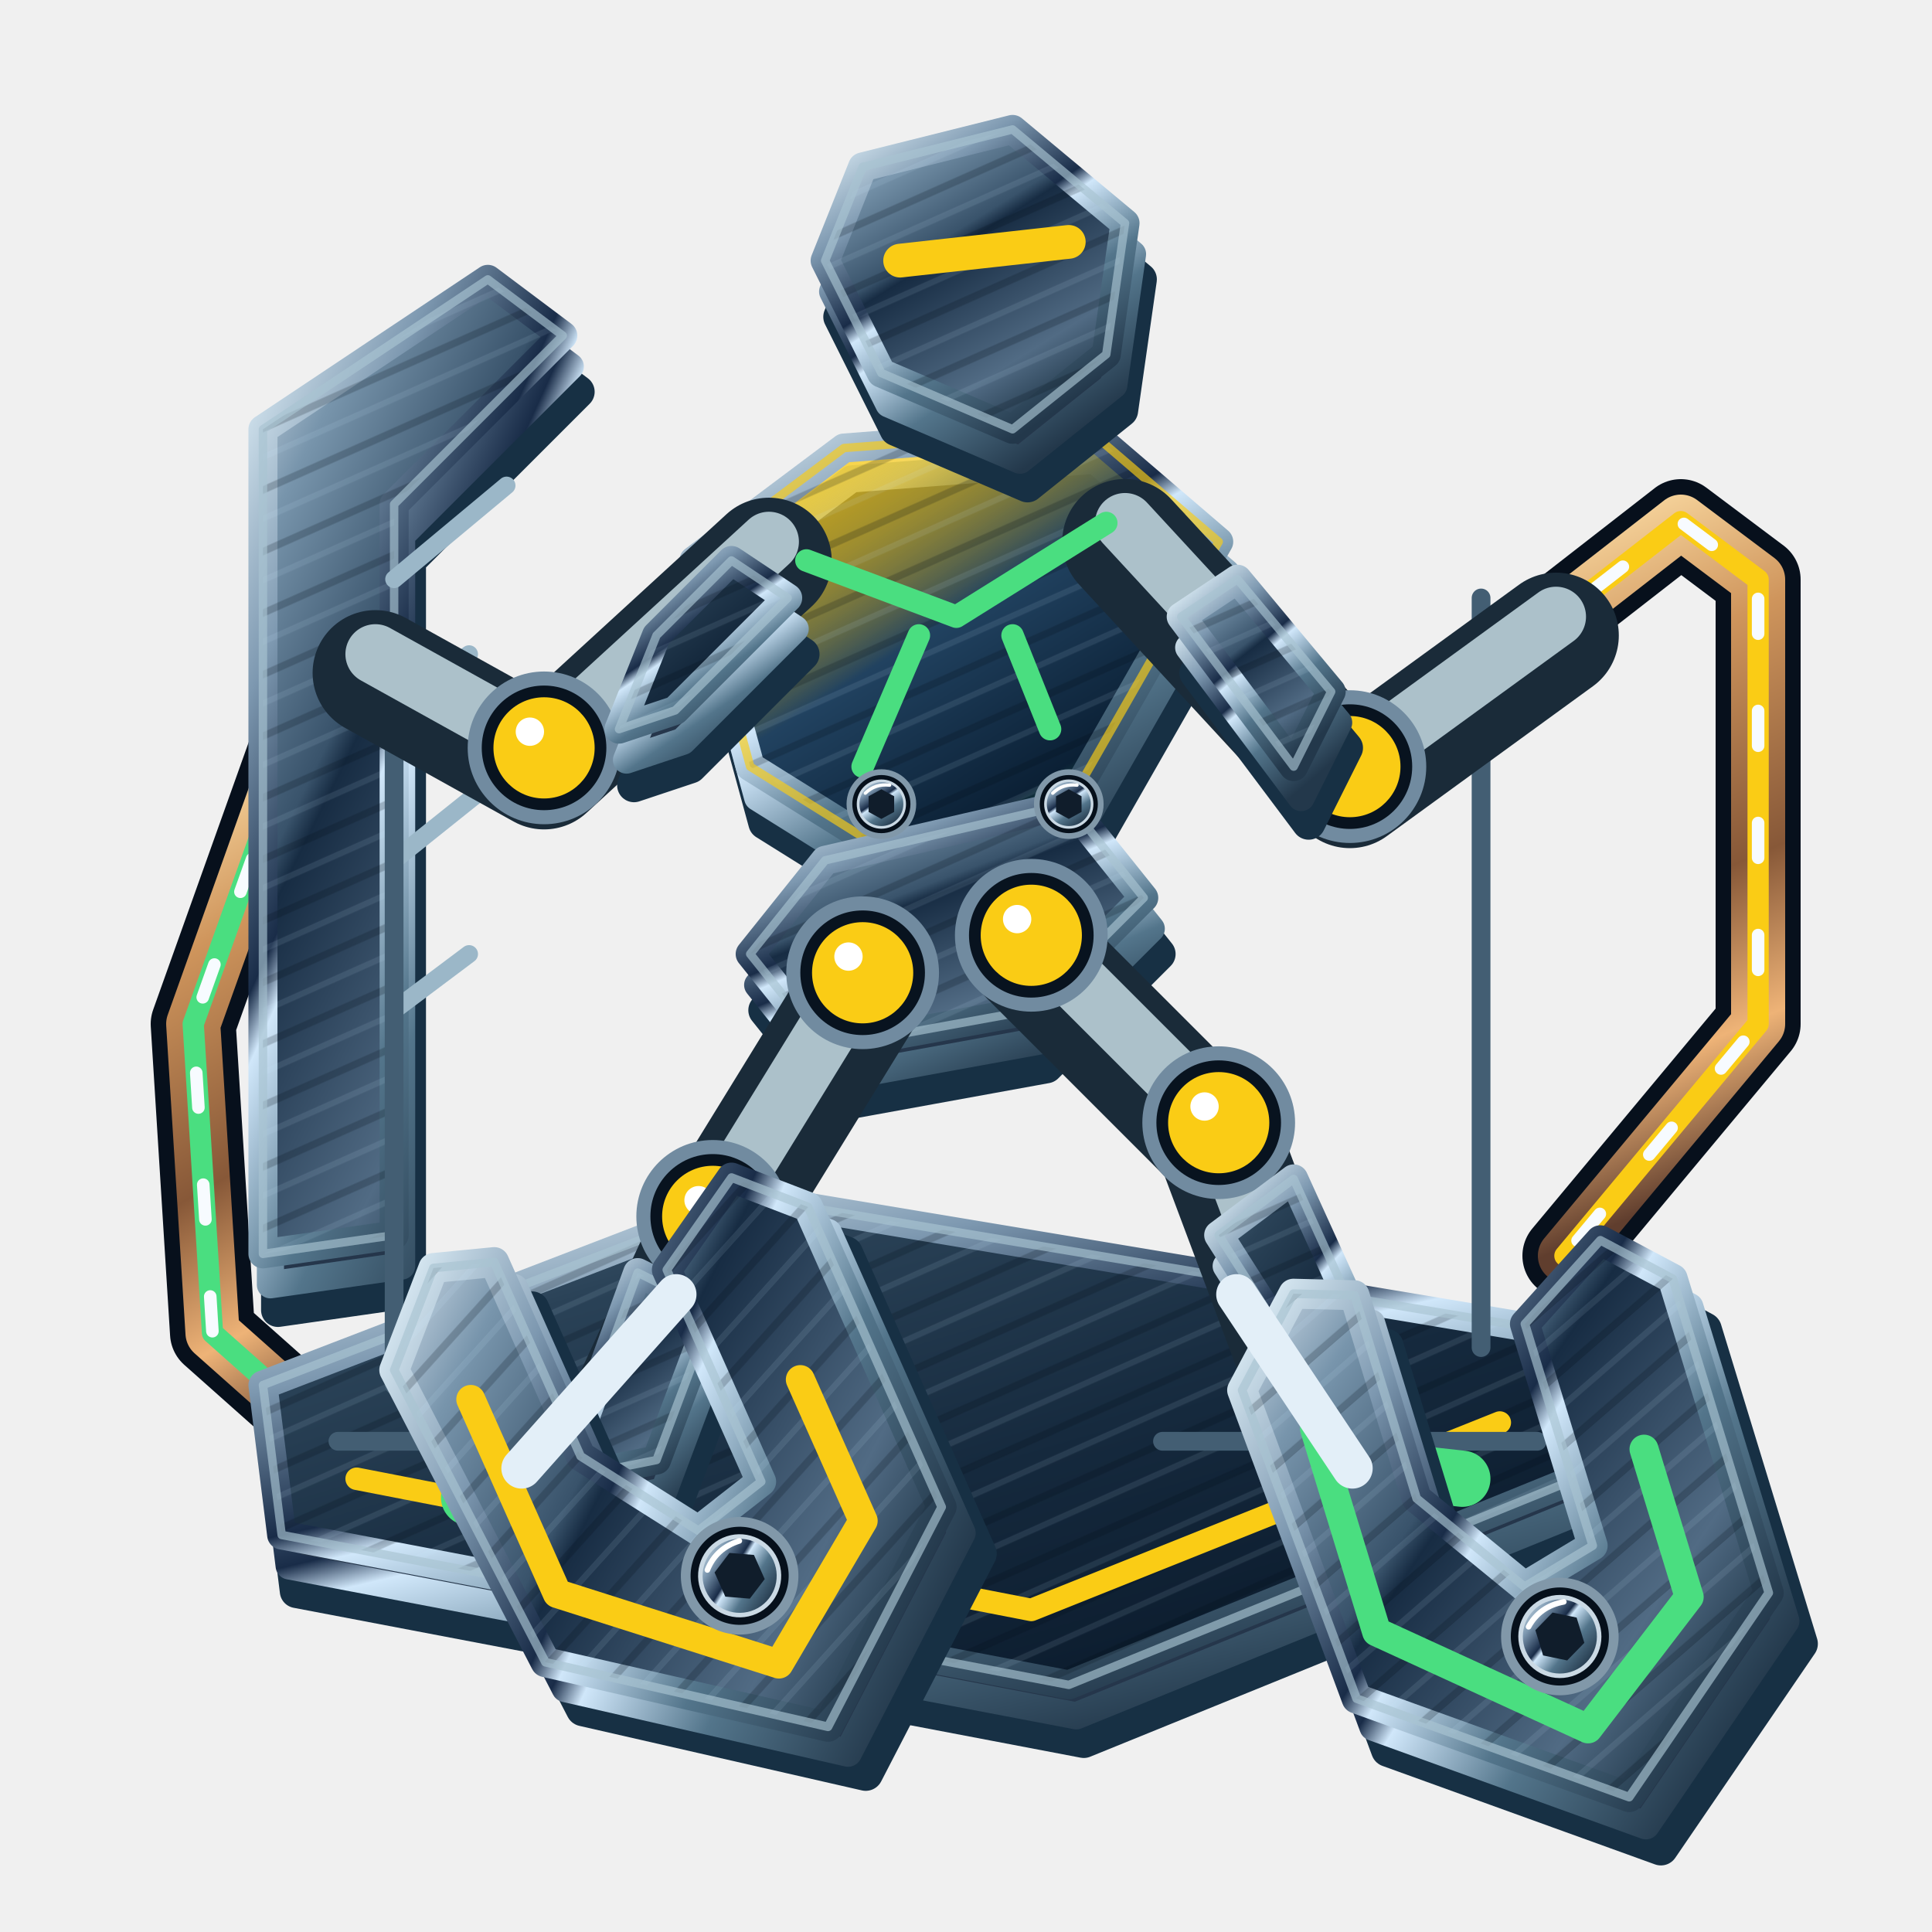
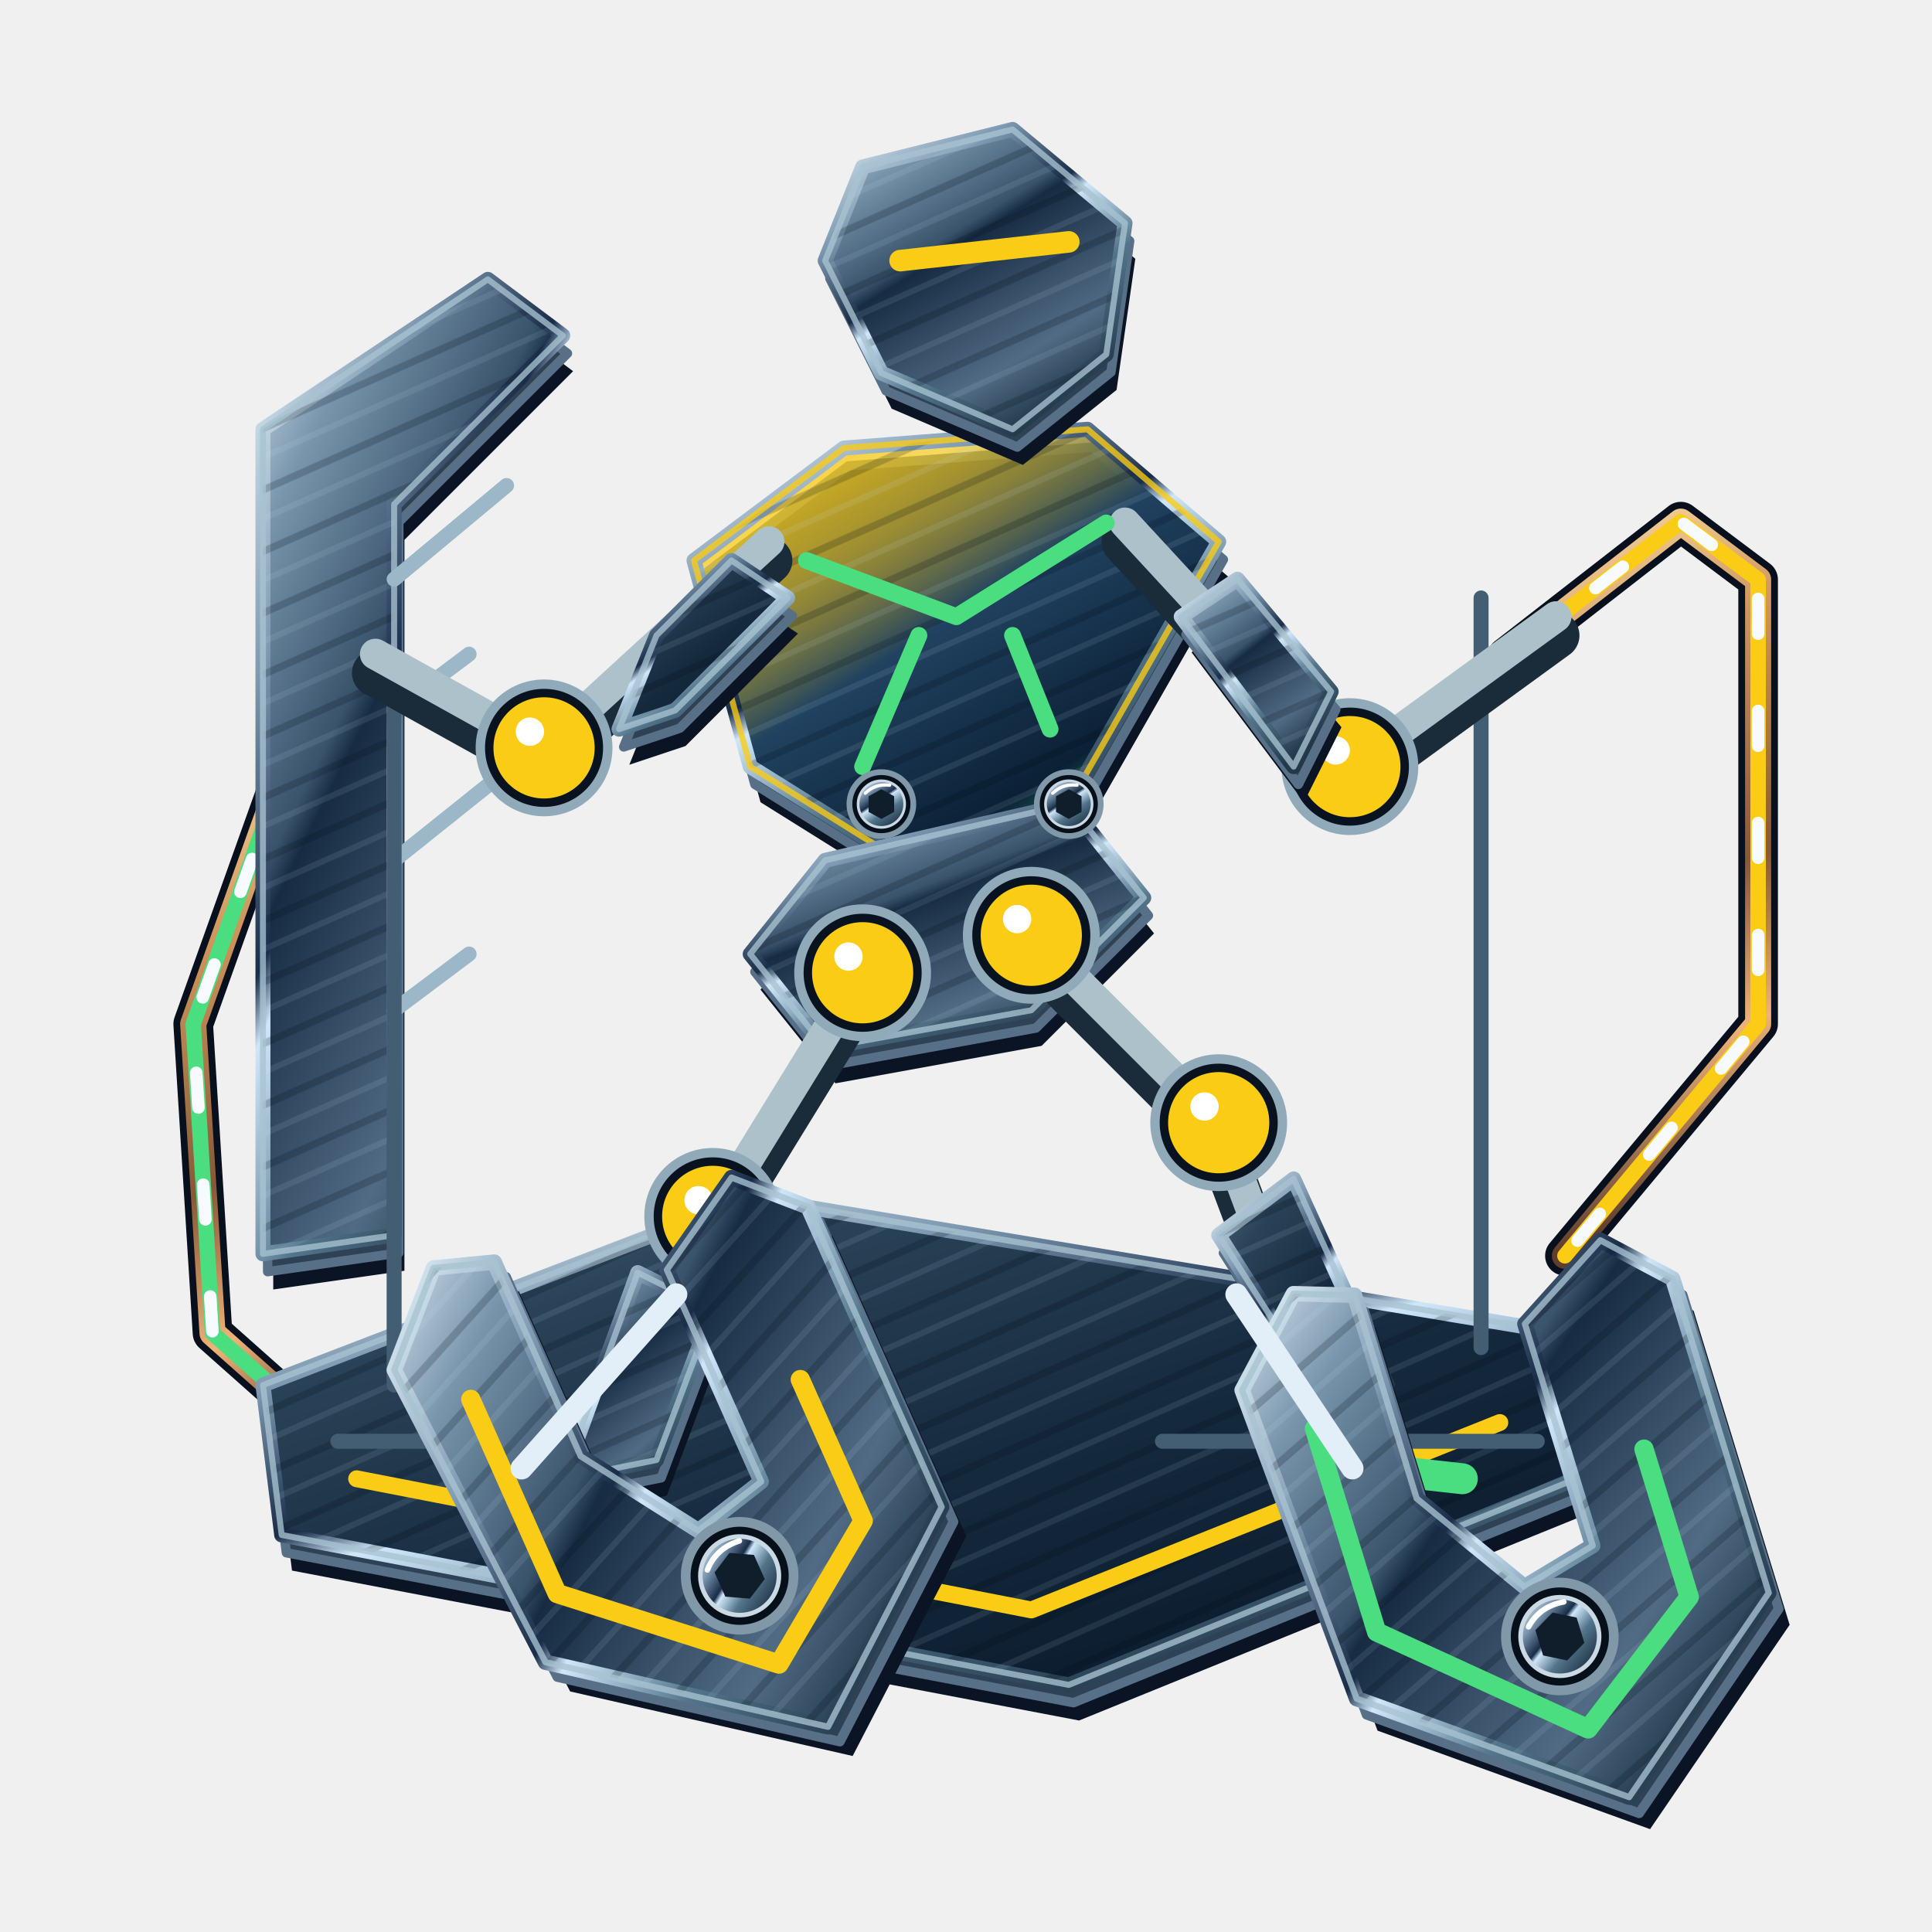
<svg xmlns="http://www.w3.org/2000/svg" width="200" height="200" viewBox="0 0 200 200" role="img" aria-label="Cuerpo" data-icon="body" data-semantic="body-solver rig inverse-kinematics no-sensor-data" data-visual-style="titanio-optico" data-motion="static">
  <defs>
    <linearGradient id="alice-body-rotor" x2=".86" y2="1">
      <stop stop-color="#edf8ff" />
      <stop offset=".21" stop-color="#6f8a9d" />
      <stop offset=".43" stop-color="#25374c" />
      <stop offset=".48" stop-color="#aec6d1" />
      <stop offset=".7" stop-color="#536d82" />
      <stop offset="1" stop-color="#1d3043" />
    </linearGradient>
    <linearGradient id="alice-body-contact" x2=".15" y2="1">
      <stop stop-color="#ffe2aa" />
      <stop offset=".26" stop-color="#cf955c" />
      <stop offset=".59" stop-color="#875838" />
      <stop offset=".81" stop-color="#eeb377" />
      <stop offset="1" stop-color="#603e2e" />
    </linearGradient>
    <pattern id="alice-body-brushing" width="3" height="3" patternUnits="userSpaceOnUse" patternTransform="rotate(-24)">
      <path d="M0 .4h3" stroke="#d1e6fa" opacity=".10" stroke-width=".32" />
      <path d="M0 2h3" stroke="#020913" opacity=".20" stroke-width=".38" />
    </pattern>
    <linearGradient id="alice-body-bevel" x1="0" y1="0" x2=".68" y2="1">
      <stop stop-color="#e9f8ff" />
      <stop offset=".27" stop-color="#7d98b0" />
      <stop offset=".48" stop-color="#192c48" />
      <stop offset=".53" stop-color="#d0e7fa" />
      <stop offset=".73" stop-color="#53758b" />
      <stop offset="1" stop-color="#23384b" />
    </linearGradient>
    <linearGradient id="alice-body-metal" x1="0" y1="0" x2=".62" y2="1">
      <stop stop-color="#d9e5f0" />
      <stop offset=".19" stop-color="#7895ac" />
      <stop offset=".44" stop-color="#39536b" />
      <stop offset=".48" stop-color="#172c43" />
      <stop offset=".84" stop-color="#516b84" />
      <stop offset="1" stop-color="#263d50" />
    </linearGradient>
    <linearGradient id="alice-body-dark-metal" x1="0" y1="0" x2=".85" y2="1">
      <stop stop-color="#506b80" />
      <stop offset=".23" stop-color="#2a4257" />
      <stop offset=".58" stop-color="#15293d" />
      <stop offset="1" stop-color="#081728" />
    </linearGradient>
    <linearGradient id="alice-body-glass" x1=".06" y1="0" x2=".84" y2="1">
      <stop stop-color="#facc15" />
      <stop offset=".23" stop-color="#facc15" stop-opacity=".65" />
      <stop offset=".48" stop-color="#214260" />
      <stop offset=".8" stop-color="#0b2035" />
      <stop offset="1" stop-color="#4ade80" />
    </linearGradient>
    <linearGradient id="alice-body-enamel" x1="0" y1="0" x2=".7" y2="1">
      <stop stop-color="#eeffff" />
      <stop offset=".2" stop-color="#facc15" />
      <stop offset=".7" stop-color="#facc15" />
      <stop offset="1" stop-color="#4ade80" />
    </linearGradient>
    <linearGradient id="alice-body-screw-metal">
      <stop stop-color="#4a6277" />
      <stop offset=".43" stop-color="#d7e5eb" />
      <stop offset="1" stop-color="#42556b" />
    </linearGradient>
  </defs>
  <g transform="scale(2)" stroke-linecap="round" stroke-linejoin="round">
    <g fill="none">
-       <path d="M15 39 10 53l1 16 9 8" fill="none" stroke="#07101c" stroke-width="4.4" />
-       <path d="M15 39 10 53l1 16 9 8" fill="none" stroke="url(#alice-body-contact)" stroke-width="2.8" />
-       <path d="M15 39 10 53l1 16 9 8" fill="none" stroke="#4ade80" stroke-width="1.1" />
+       <path d="M15 39 10 53l1 16 9 8" fill="none" stroke="#07101c" stroke-width="2.05" />
+       <path d="M15 39 10 53l1 16 9 8" fill="none" stroke="url(#alice-body-contact)" stroke-width="1.35" />
+       <path d="M15 39 10 53l1 16 9 8" fill="none" stroke="#4ade80" stroke-width="0.8" />
      <path d="M15 39 10 53l1 16 9 8" stroke="#f7fbff" stroke-width=".65" stroke-dasharray="1.8 4" />
    </g>
    <g fill="none">
-       <path d="M78 34 87 27l4 3v23l-10 12" fill="none" stroke="#07101c" stroke-width="4.4" />
-       <path d="M78 34 87 27l4 3v23l-10 12" fill="none" stroke="url(#alice-body-contact)" stroke-width="2.8" />
-       <path d="M78 34 87 27l4 3v23l-10 12" fill="none" stroke="#facc15" stroke-width="1.1" />
+       <path d="M78 34 87 27l4 3v23l-10 12" fill="none" stroke="#07101c" stroke-width="2.05" />
+       <path d="M78 34 87 27l4 3v23l-10 12" fill="none" stroke="url(#alice-body-contact)" stroke-width="1.35" />
+       <path d="M78 34 87 27l4 3v23l-10 12" fill="none" stroke="#facc15" stroke-width="0.8" />
      <path d="M78 34 87 27l4 3v23l-10 12" stroke="#f7fbff" stroke-width=".65" stroke-dasharray="1.8 4" />
    </g>
    <g transform="translate(1 -3) scale(.97)">
      <g data-component="kinematic-bench">
-         <path d="M13 77l26-10 42 7 7 6-32 13-42-8Z" transform="translate(.8 3)" fill="#0a1424" stroke="#173044" stroke-width="1.8" />
-         <path d="M13 77l26-10 42 7 7 6-32 13-42-8Z" transform="translate(.4 1.65)" fill="#25364b" stroke="url(#alice-body-bevel)" stroke-width="1.45" />
-         <path d="M13 77l26-10 42 7 7 6-32 13-42-8Z" fill="url(#alice-body-dark-metal)" stroke="url(#alice-body-bevel)" stroke-width="1.55" />
-         <path d="M13 77l26-10 42 7 7 6-32 13-42-8Z" fill="url(#alice-body-brushing)" stroke="#a8c3d1" stroke-opacity=".66" stroke-width=".45" />
-         <path d="M18 82l36 7 25-10" fill="none" stroke="#facc15" stroke-width="1.2" />
-         <path d="M13 70V26l12-8 4 3-9 9v39Z" transform="translate(.8 3)" fill="#0a1424" stroke="#173044" stroke-width="1.8" />
-         <path d="M13 70V26l12-8 4 3-9 9v39Z" transform="translate(.4 1.65)" fill="#25364b" stroke="url(#alice-body-bevel)" stroke-width="1.45" />
-         <path d="M13 70V26l12-8 4 3-9 9v39Z" fill="url(#alice-body-metal)" stroke="url(#alice-body-bevel)" stroke-width="1.55" />
-         <path d="M13 70V26l12-8 4 3-9 9v39Z" fill="url(#alice-body-brushing)" stroke="#a8c3d1" stroke-opacity=".66" stroke-width=".45" />
-         <path d="M20 34l6-5m-6 12 4-3m-4 11 5-4m-5 12 4-3" fill="none" stroke="#9bb7c8" stroke-width="0.95" />
+         <path d="M13 77l26-10 42 7 7 6-32 13-42-8Z" transform="translate(.55 1.9)" fill="#0a1424" />
+         <path d="M13 77l26-10 42 7 7 6-32 13-42-8Z" transform="translate(.25 .95)" fill="#2f4154" stroke="#587087" stroke-width=".5" />
+         <path d="M13 77l26-10 42 7 7 6-32 13-42-8Z" fill="url(#alice-body-dark-metal)" stroke="url(#alice-body-bevel)" stroke-width=".8" />
+         <path d="M13 77l26-10 42 7 7 6-32 13-42-8Z" fill="url(#alice-body-brushing)" stroke="#a8c3d1" stroke-opacity=".78" stroke-width=".32" />
+         <path d="M18 82l36 7 25-10" fill="none" stroke="#facc15" stroke-width="0.9" />
+         <path d="M13 70V26l12-8 4 3-9 9v39Z" transform="translate(.55 1.9)" fill="#0a1424" />
+         <path d="M13 70V26l12-8 4 3-9 9v39Z" transform="translate(.25 .95)" fill="#2f4154" stroke="#587087" stroke-width=".5" />
+         <path d="M13 70V26l12-8 4 3-9 9v39Z" fill="url(#alice-body-metal)" stroke="url(#alice-body-bevel)" stroke-width=".8" />
+         <path d="M13 70V26l12-8 4 3-9 9v39Z" fill="url(#alice-body-brushing)" stroke="#a8c3d1" stroke-opacity=".78" stroke-width=".32" />
+         <path d="M20 34l6-5m-6 12 4-3m-4 11 5-4m-5 12 4-3" fill="none" stroke="#9bb7c8" stroke-width="0.8" />
      </g>
      <g data-part="articulated-rig">
-         <path d="M17 80h16m28 0h20M20 77V39M78 75V35" fill="none" stroke="#435e73" stroke-width="1" />
-         <path d="M36 33 44 27 57 26 64 32 56 46 47 49 39 44Z" transform="translate(.8 3)" fill="#0a1424" stroke="#173044" stroke-width="1.8" />
-         <path d="M36 33 44 27 57 26 64 32 56 46 47 49 39 44Z" transform="translate(.4 1.65)" fill="#25364b" stroke="url(#alice-body-bevel)" stroke-width="1.45" />
-         <path d="M36 33 44 27 57 26 64 32 56 46 47 49 39 44Z" fill="url(#alice-body-glass)" stroke="url(#alice-body-bevel)" stroke-width="1.55" />
-         <path d="M36 33 44 27 57 26 64 32 56 46 47 49 39 44Z" fill="url(#alice-body-brushing)" stroke="#facc15" stroke-opacity=".66" stroke-width=".45" />
-         <path d="M43 49 56 46 60 51 54 57 43 59 39 54Z" transform="translate(.8 3)" fill="#0a1424" stroke="#173044" stroke-width="1.8" />
-         <path d="M43 49 56 46 60 51 54 57 43 59 39 54Z" transform="translate(.4 1.65)" fill="#25364b" stroke="url(#alice-body-bevel)" stroke-width="1.45" />
-         <path d="M43 49 56 46 60 51 54 57 43 59 39 54Z" fill="url(#alice-body-metal)" stroke="url(#alice-body-bevel)" stroke-width="1.55" />
-         <path d="M43 49 56 46 60 51 54 57 43 59 39 54Z" fill="url(#alice-body-brushing)" stroke="#a8c3d1" stroke-opacity=".66" stroke-width=".45" />
-         <path d="M40 33L28 44 19 39M59 32L71 45 82 37M45 56L37 69 31 82M54 54L64 64 70 80" fill="none" stroke="#1a2b39" stroke-width="6.7" />
-         <path d="M40 32L28 43 19 38M59 31L71 44 82 36M45 55L37 68 31 81M54 53L64 63 70 79" fill="none" stroke="#acc1ca" stroke-width="3.2" />
-         <path d="M45 12l8-2 6 5-1 7-5 4-7-3-3-6Z" transform="translate(.8 3)" fill="#0a1424" stroke="#173044" stroke-width="1.8" />
-         <path d="M45 12l8-2 6 5-1 7-5 4-7-3-3-6Z" transform="translate(.4 1.65)" fill="#25364b" stroke="url(#alice-body-bevel)" stroke-width="1.45" />
-         <path d="M45 12l8-2 6 5-1 7-5 4-7-3-3-6Z" fill="url(#alice-body-metal)" stroke="url(#alice-body-bevel)" stroke-width="1.55" />
-         <path d="M45 12l8-2 6 5-1 7-5 4-7-3-3-6Z" fill="url(#alice-body-brushing)" stroke="#a8c3d1" stroke-opacity=".66" stroke-width=".45" />
-         <path d="M47 17l9-1" fill="none" stroke="#facc15" stroke-width="1.8" />
-         <circle cx="28" cy="43" r="3.7" fill="#08131f" stroke="#718ba0" stroke-width=".75" />
+         <path d="M17 80h16m28 0h20M20 77V39M78 75V35" fill="none" stroke="#435e73" stroke-width="0.8" />
+         <path d="M36 33 44 27 57 26 64 32 56 46 47 49 39 44Z" transform="translate(.55 1.9)" fill="#0a1424" />
+         <path d="M36 33 44 27 57 26 64 32 56 46 47 49 39 44Z" transform="translate(.25 .95)" fill="#2f4154" stroke="#587087" stroke-width=".5" />
+         <path d="M36 33 44 27 57 26 64 32 56 46 47 49 39 44Z" fill="url(#alice-body-glass)" stroke="url(#alice-body-bevel)" stroke-width=".8" />
+         <path d="M36 33 44 27 57 26 64 32 56 46 47 49 39 44Z" fill="url(#alice-body-brushing)" stroke="#facc15" stroke-opacity=".78" stroke-width=".32" />
+         <path d="M43 49 56 46 60 51 54 57 43 59 39 54Z" transform="translate(.55 1.9)" fill="#0a1424" />
+         <path d="M43 49 56 46 60 51 54 57 43 59 39 54Z" transform="translate(.25 .95)" fill="#2f4154" stroke="#587087" stroke-width=".5" />
+         <path d="M43 49 56 46 60 51 54 57 43 59 39 54Z" fill="url(#alice-body-metal)" stroke="url(#alice-body-bevel)" stroke-width=".8" />
+         <path d="M43 49 56 46 60 51 54 57 43 59 39 54Z" fill="url(#alice-body-brushing)" stroke="#a8c3d1" stroke-opacity=".78" stroke-width=".32" />
+         <path d="M40 33L28 44 19 39M59 32L71 45 82 37M45 56L37 69 31 82M54 54L64 64 70 80" fill="none" stroke="#1a2b39" stroke-width="2.5" />
+         <path d="M40 32L28 43 19 38M59 31L71 44 82 36M45 55L37 68 31 81M54 53L64 63 70 79" fill="none" stroke="#acc1ca" stroke-width="1.65" />
+         <path d="M45 12l8-2 6 5-1 7-5 4-7-3-3-6Z" transform="translate(.55 1.9)" fill="#0a1424" />
+         <path d="M45 12l8-2 6 5-1 7-5 4-7-3-3-6Z" transform="translate(.25 .95)" fill="#2f4154" stroke="#587087" stroke-width=".5" />
+         <path d="M45 12l8-2 6 5-1 7-5 4-7-3-3-6Z" fill="url(#alice-body-metal)" stroke="url(#alice-body-bevel)" stroke-width=".8" />
+         <path d="M45 12l8-2 6 5-1 7-5 4-7-3-3-6Z" fill="url(#alice-body-brushing)" stroke="#a8c3d1" stroke-opacity=".78" stroke-width=".32" />
+         <path d="M47 17l9-1" fill="none" stroke="#facc15" stroke-width="1.15" />
+         <circle cx="28" cy="43" r="3.4" fill="#08131f" stroke="#91aab9" stroke-width=".5" />
        <circle cx="28" cy="43" r="2.7" fill="#facc15" />
        <circle cx="27.244" cy="42.136" r="0.756" fill="#fff" />
-         <circle cx="71" cy="44" r="3.7" fill="#08131f" stroke="#718ba0" stroke-width=".75" />
+         <circle cx="71" cy="44" r="3.4" fill="#08131f" stroke="#91aab9" stroke-width=".5" />
        <circle cx="71" cy="44" r="2.7" fill="#facc15" />
        <circle cx="70.244" cy="43.136" r="0.756" fill="#fff" />
-         <circle cx="37" cy="68" r="3.7" fill="#08131f" stroke="#718ba0" stroke-width=".75" />
+         <circle cx="37" cy="68" r="3.4" fill="#08131f" stroke="#91aab9" stroke-width=".5" />
        <circle cx="37" cy="68" r="2.7" fill="#facc15" />
        <circle cx="36.244" cy="67.136" r="0.756" fill="#fff" />
-         <circle cx="64" cy="63" r="3.7" fill="#08131f" stroke="#718ba0" stroke-width=".75" />
+         <circle cx="64" cy="63" r="3.4" fill="#08131f" stroke="#91aab9" stroke-width=".5" />
        <circle cx="64" cy="63" r="2.7" fill="#facc15" />
        <circle cx="63.244" cy="62.136" r="0.756" fill="#fff" />
-         <circle cx="45" cy="55" r="3.7" fill="#08131f" stroke="#718ba0" stroke-width=".75" />
+         <circle cx="45" cy="55" r="3.4" fill="#08131f" stroke="#91aab9" stroke-width=".5" />
        <circle cx="45" cy="55" r="2.7" fill="#facc15" />
        <circle cx="44.244" cy="54.136" r="0.756" fill="#fff" />
-         <circle cx="54" cy="53" r="3.7" fill="#08131f" stroke="#718ba0" stroke-width=".75" />
+         <circle cx="54" cy="53" r="3.4" fill="#08131f" stroke="#91aab9" stroke-width=".5" />
        <circle cx="54" cy="53" r="2.7" fill="#facc15" />
        <circle cx="53.244" cy="52.136" r="0.756" fill="#fff" />
-         <path d="M24 83l8-1m36-1 9 1" fill="none" stroke="#4ade80" stroke-width="3" />
+         <path d="M24 83l8-1m36-1 9 1" fill="none" stroke="#4ade80" stroke-width="1.65" />
        <g data-component="limb-housings">
-           <path d="M34 37l4-4 3 2-6 6-3 1Z" transform="translate(.8 3)" fill="#0a1424" stroke="#173044" stroke-width="1.8" />
-           <path d="M34 37l4-4 3 2-6 6-3 1Z" transform="translate(.4 1.65)" fill="#25364b" stroke="url(#alice-body-bevel)" stroke-width="1.45" />
-           <path d="M34 37l4-4 3 2-6 6-3 1Z" fill="url(#alice-body-dark-metal)" stroke="url(#alice-body-bevel)" stroke-width="1.55" />
-           <path d="M34 37l4-4 3 2-6 6-3 1Z" fill="url(#alice-body-brushing)" stroke="#a8c3d1" stroke-opacity=".66" stroke-width=".45" />
-           <path d="M62 36l3-2 5 6-2 4Z" transform="translate(.8 3)" fill="#0a1424" stroke="#173044" stroke-width="1.8" />
-           <path d="M62 36l3-2 5 6-2 4Z" transform="translate(.4 1.65)" fill="#25364b" stroke="url(#alice-body-bevel)" stroke-width="1.45" />
-           <path d="M62 36l3-2 5 6-2 4Z" fill="url(#alice-body-metal)" stroke="url(#alice-body-bevel)" stroke-width="1.55" />
-           <path d="M62 36l3-2 5 6-2 4Z" fill="url(#alice-body-brushing)" stroke="#a8c3d1" stroke-opacity=".66" stroke-width=".45" />
-           <path d="M37 73l-3 8-5 1 4-11Z" transform="translate(.8 3)" fill="#0a1424" stroke="#173044" stroke-width="1.8" />
-           <path d="M37 73l-3 8-5 1 4-11Z" transform="translate(.4 1.65)" fill="#25364b" stroke="url(#alice-body-bevel)" stroke-width="1.45" />
-           <path d="M37 73l-3 8-5 1 4-11Z" fill="url(#alice-body-metal)" stroke="url(#alice-body-bevel)" stroke-width="1.55" />
-           <path d="M37 73l-3 8-5 1 4-11Z" fill="url(#alice-body-brushing)" stroke="#a8c3d1" stroke-opacity=".66" stroke-width=".45" />
-           <path d="M64 69l4-3 5 11-2 3Z" transform="translate(.8 3)" fill="#0a1424" stroke="#173044" stroke-width="1.8" />
-           <path d="M64 69l4-3 5 11-2 3Z" transform="translate(.4 1.65)" fill="#25364b" stroke="url(#alice-body-bevel)" stroke-width="1.45" />
-           <path d="M64 69l4-3 5 11-2 3Z" fill="url(#alice-body-dark-metal)" stroke="url(#alice-body-bevel)" stroke-width="1.55" />
-           <path d="M64 69l4-3 5 11-2 3Z" fill="url(#alice-body-brushing)" stroke="#a8c3d1" stroke-opacity=".66" stroke-width=".45" />
-           <path d="M42 33l8 3 8-5m-10 6-3 7m8-7 2 5" fill="none" stroke="#4ade80" stroke-width="1.2" />
+           <path d="M34 37l4-4 3 2-6 6-3 1Z" transform="translate(.55 1.9)" fill="#0a1424" />
+           <path d="M34 37l4-4 3 2-6 6-3 1Z" transform="translate(.25 .95)" fill="#2f4154" stroke="#587087" stroke-width=".5" />
+           <path d="M34 37l4-4 3 2-6 6-3 1Z" fill="url(#alice-body-dark-metal)" stroke="url(#alice-body-bevel)" stroke-width=".8" />
+           <path d="M34 37l4-4 3 2-6 6-3 1Z" fill="url(#alice-body-brushing)" stroke="#a8c3d1" stroke-opacity=".78" stroke-width=".32" />
+           <path d="M62 36l3-2 5 6-2 4Z" transform="translate(.55 1.9)" fill="#0a1424" />
+           <path d="M62 36l3-2 5 6-2 4Z" transform="translate(.25 .95)" fill="#2f4154" stroke="#587087" stroke-width=".5" />
+           <path d="M62 36l3-2 5 6-2 4Z" fill="url(#alice-body-metal)" stroke="url(#alice-body-bevel)" stroke-width=".8" />
+           <path d="M62 36l3-2 5 6-2 4Z" fill="url(#alice-body-brushing)" stroke="#a8c3d1" stroke-opacity=".78" stroke-width=".32" />
+           <path d="M37 73l-3 8-5 1 4-11Z" transform="translate(.55 1.9)" fill="#0a1424" />
+           <path d="M37 73l-3 8-5 1 4-11Z" transform="translate(.25 .95)" fill="#2f4154" stroke="#587087" stroke-width=".5" />
+           <path d="M37 73l-3 8-5 1 4-11Z" fill="url(#alice-body-metal)" stroke="url(#alice-body-bevel)" stroke-width=".8" />
+           <path d="M37 73l-3 8-5 1 4-11Z" fill="url(#alice-body-brushing)" stroke="#a8c3d1" stroke-opacity=".78" stroke-width=".32" />
+           <path d="M64 69l4-3 5 11-2 3Z" transform="translate(.55 1.9)" fill="#0a1424" />
+           <path d="M64 69l4-3 5 11-2 3Z" transform="translate(.25 .95)" fill="#2f4154" stroke="#587087" stroke-width=".5" />
+           <path d="M64 69l4-3 5 11-2 3Z" fill="url(#alice-body-dark-metal)" stroke="url(#alice-body-bevel)" stroke-width=".8" />
+           <path d="M64 69l4-3 5 11-2 3Z" fill="url(#alice-body-brushing)" stroke="#a8c3d1" stroke-opacity=".78" stroke-width=".32" />
+           <path d="M42 33l8 3 8-5m-10 6-3 7m8-7 2 5" fill="none" stroke="#4ade80" stroke-width="0.9" />
          <g transform="translate(46 46) scale(1.1)">
            <circle r="1.55" fill="#06101b" stroke="#8198a9" stroke-width=".28" />
            <circle r="1.13" fill="url(#alice-body-bevel)" stroke="#cad9e4" stroke-width=".13" />
            <path d="M-.62-.38 0-.72 .62-.38 .62.38 0 .72-.62.38Z" fill="#101d2b" />
            <path d="M-.78-.53Q-.3-1 .4-.92" stroke="white" stroke-width=".16" fill="none" />
          </g>
          <g transform="translate(56 46) scale(1.1)">
            <circle r="1.55" fill="#06101b" stroke="#8198a9" stroke-width=".28" />
            <circle r="1.13" fill="url(#alice-body-bevel)" stroke="#cad9e4" stroke-width=".13" />
            <path d="M-.62-.38 0-.72 .62-.38 .62.38 0 .72-.62.38Z" fill="#101d2b" />
            <path d="M-.78-.53Q-.3-1 .4-.92" stroke="white" stroke-width=".16" fill="none" />
          </g>
        </g>
      </g>
    </g>
    <g data-component="force-feedback-joints">
      <g transform="translate(20 70) rotate(-24)">
-         <path d="M0 1 4-3 7-2V9L11 15 15 14V2L20-1 23 2V19L13 27 1 18Z" transform="translate(.8 3)" fill="#0a1424" stroke="#173044" stroke-width="1.8" />
-         <path d="M0 1 4-3 7-2V9L11 15 15 14V2L20-1 23 2V19L13 27 1 18Z" transform="translate(.4 1.65)" fill="#25364b" stroke="url(#alice-body-bevel)" stroke-width="1.45" />
-         <path d="M0 1 4-3 7-2V9L11 15 15 14V2L20-1 23 2V19L13 27 1 18Z" fill="url(#alice-body-metal)" stroke="url(#alice-body-bevel)" stroke-width="1.55" />
-         <path d="M0 1 4-3 7-2V9L11 15 15 14V2L20-1 23 2V19L13 27 1 18Z" fill="url(#alice-body-brushing)" stroke="#a8c3d1" stroke-opacity=".66" stroke-width=".45" />
-         <path d="M3 4v11l9 8 7-5v-8" fill="none" stroke="#facc15" stroke-width="1.5" />
+         <path d="M0 1 4-3 7-2V9L11 15 15 14V2L20-1 23 2V19L13 27 1 18Z" transform="translate(.55 1.9)" fill="#0a1424" />
+         <path d="M0 1 4-3 7-2V9L11 15 15 14V2L20-1 23 2V19L13 27 1 18Z" transform="translate(.25 .95)" fill="#2f4154" stroke="#587087" stroke-width=".5" />
+         <path d="M0 1 4-3 7-2V9L11 15 15 14V2L20-1 23 2V19L13 27 1 18Z" fill="url(#alice-body-metal)" stroke="url(#alice-body-bevel)" stroke-width=".8" />
+         <path d="M0 1 4-3 7-2V9L11 15 15 14V2L20-1 23 2V19L13 27 1 18Z" fill="url(#alice-body-brushing)" stroke="#a8c3d1" stroke-opacity=".78" stroke-width=".32" />
+         <path d="M3 4v11l9 8 7-5v-8" fill="none" stroke="#facc15" stroke-width="1" />
        <g transform="translate(12 18) scale(1.8)">
          <circle r="1.55" fill="#06101b" stroke="#8198a9" stroke-width=".28" />
          <circle r="1.13" fill="url(#alice-body-bevel)" stroke="#cad9e4" stroke-width=".13" />
          <path d="M-.62-.38 0-.72 .62-.38 .62.38 0 .72-.62.38Z" fill="#101d2b" />
          <path d="M-.78-.53Q-.3-1 .4-.92" stroke="white" stroke-width=".16" fill="none" />
        </g>
      </g>
      <g transform="translate(64 71) rotate(-17)">
-         <path d="M0 1 4-3 7-2V9L11 15 15 14V2L20-1 23 2V19L13 27 1 18Z" transform="translate(.8 3)" fill="#0a1424" stroke="#173044" stroke-width="1.8" />
-         <path d="M0 1 4-3 7-2V9L11 15 15 14V2L20-1 23 2V19L13 27 1 18Z" transform="translate(.4 1.65)" fill="#25364b" stroke="url(#alice-body-bevel)" stroke-width="1.45" />
-         <path d="M0 1 4-3 7-2V9L11 15 15 14V2L20-1 23 2V19L13 27 1 18Z" fill="url(#alice-body-metal)" stroke="url(#alice-body-bevel)" stroke-width="1.55" />
-         <path d="M0 1 4-3 7-2V9L11 15 15 14V2L20-1 23 2V19L13 27 1 18Z" fill="url(#alice-body-brushing)" stroke="#a8c3d1" stroke-opacity=".66" stroke-width=".45" />
-         <path d="M3 4v11l9 8 7-5v-8" fill="none" stroke="#4ade80" stroke-width="1.5" />
+         <path d="M0 1 4-3 7-2V9L11 15 15 14V2L20-1 23 2V19L13 27 1 18Z" transform="translate(.55 1.9)" fill="#0a1424" />
+         <path d="M0 1 4-3 7-2V9L11 15 15 14V2L20-1 23 2V19L13 27 1 18Z" transform="translate(.25 .95)" fill="#2f4154" stroke="#587087" stroke-width=".5" />
+         <path d="M0 1 4-3 7-2V9L11 15 15 14V2L20-1 23 2V19L13 27 1 18Z" fill="url(#alice-body-metal)" stroke="url(#alice-body-bevel)" stroke-width=".8" />
+         <path d="M0 1 4-3 7-2V9L11 15 15 14V2L20-1 23 2V19L13 27 1 18Z" fill="url(#alice-body-brushing)" stroke="#a8c3d1" stroke-opacity=".78" stroke-width=".32" />
+         <path d="M3 4v11l9 8 7-5v-8" fill="none" stroke="#4ade80" stroke-width="1" />
        <g transform="translate(12 18) scale(1.8)">
          <circle r="1.55" fill="#06101b" stroke="#8198a9" stroke-width=".28" />
          <circle r="1.13" fill="url(#alice-body-bevel)" stroke="#cad9e4" stroke-width=".13" />
          <path d="M-.62-.38 0-.72 .62-.38 .62.38 0 .72-.62.38Z" fill="#101d2b" />
          <path d="M-.78-.53Q-.3-1 .4-.92" stroke="white" stroke-width=".16" fill="none" />
        </g>
      </g>
-       <path d="M27 76l8-9m35 9-6-9" fill="none" stroke="#e3eff8" stroke-width="2.1" />
+       <path d="M27 76l8-9m35 9-6-9" fill="none" stroke="#e3eff8" stroke-width="1.15" />
    </g>
  </g>
</svg>
